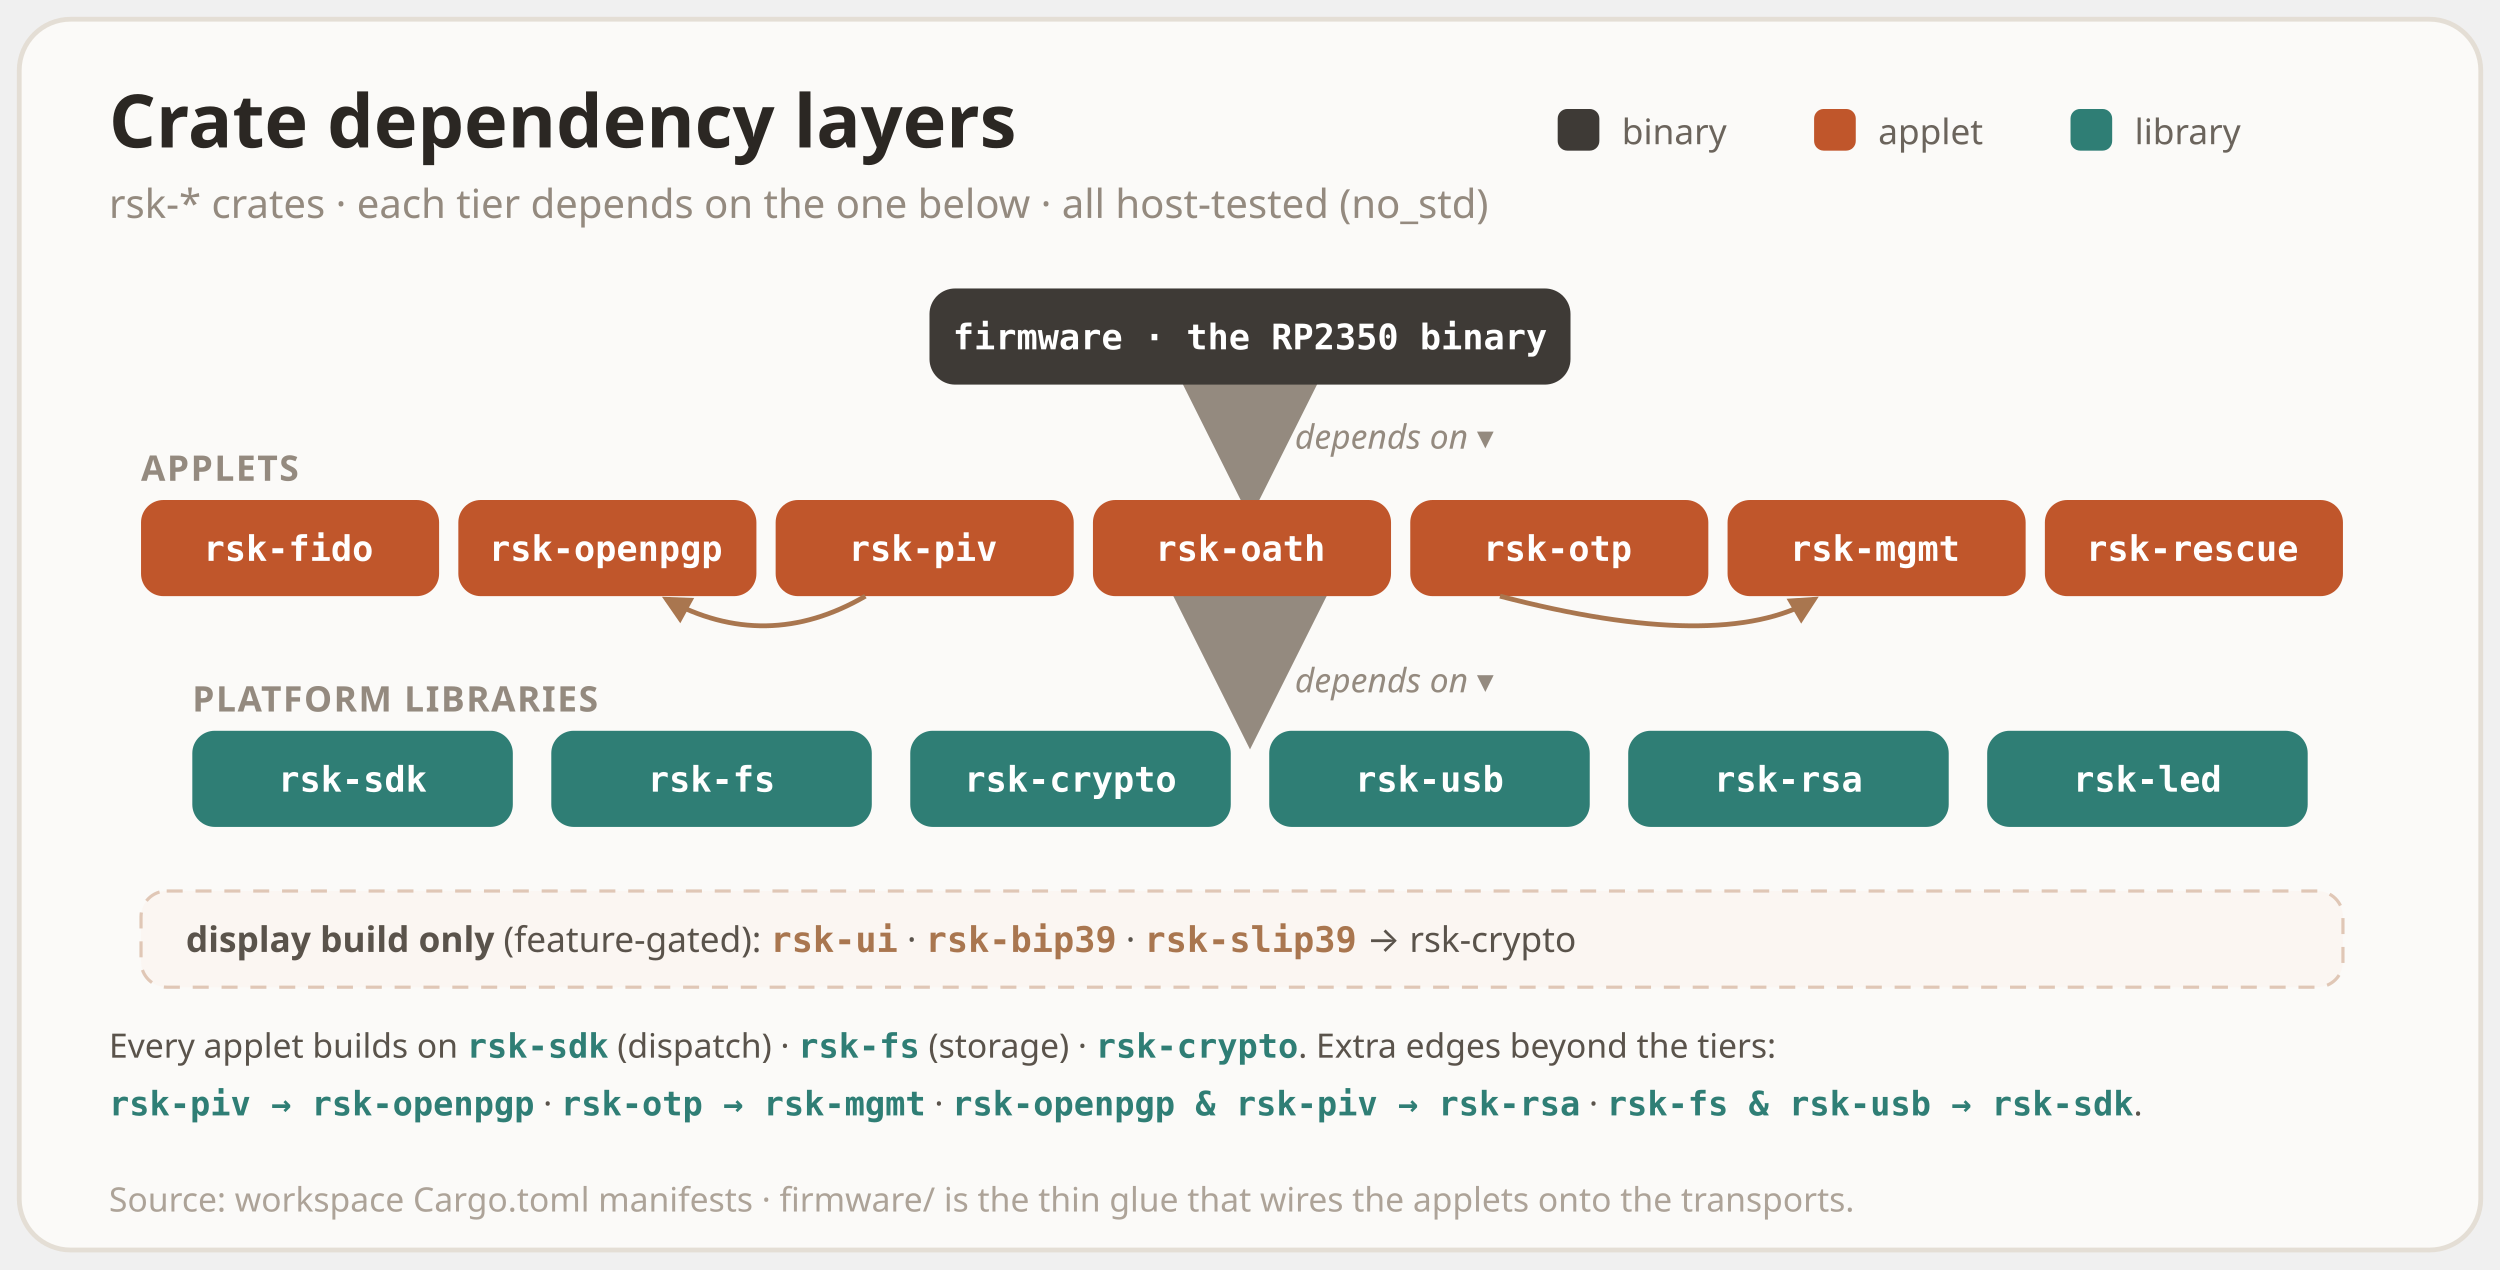
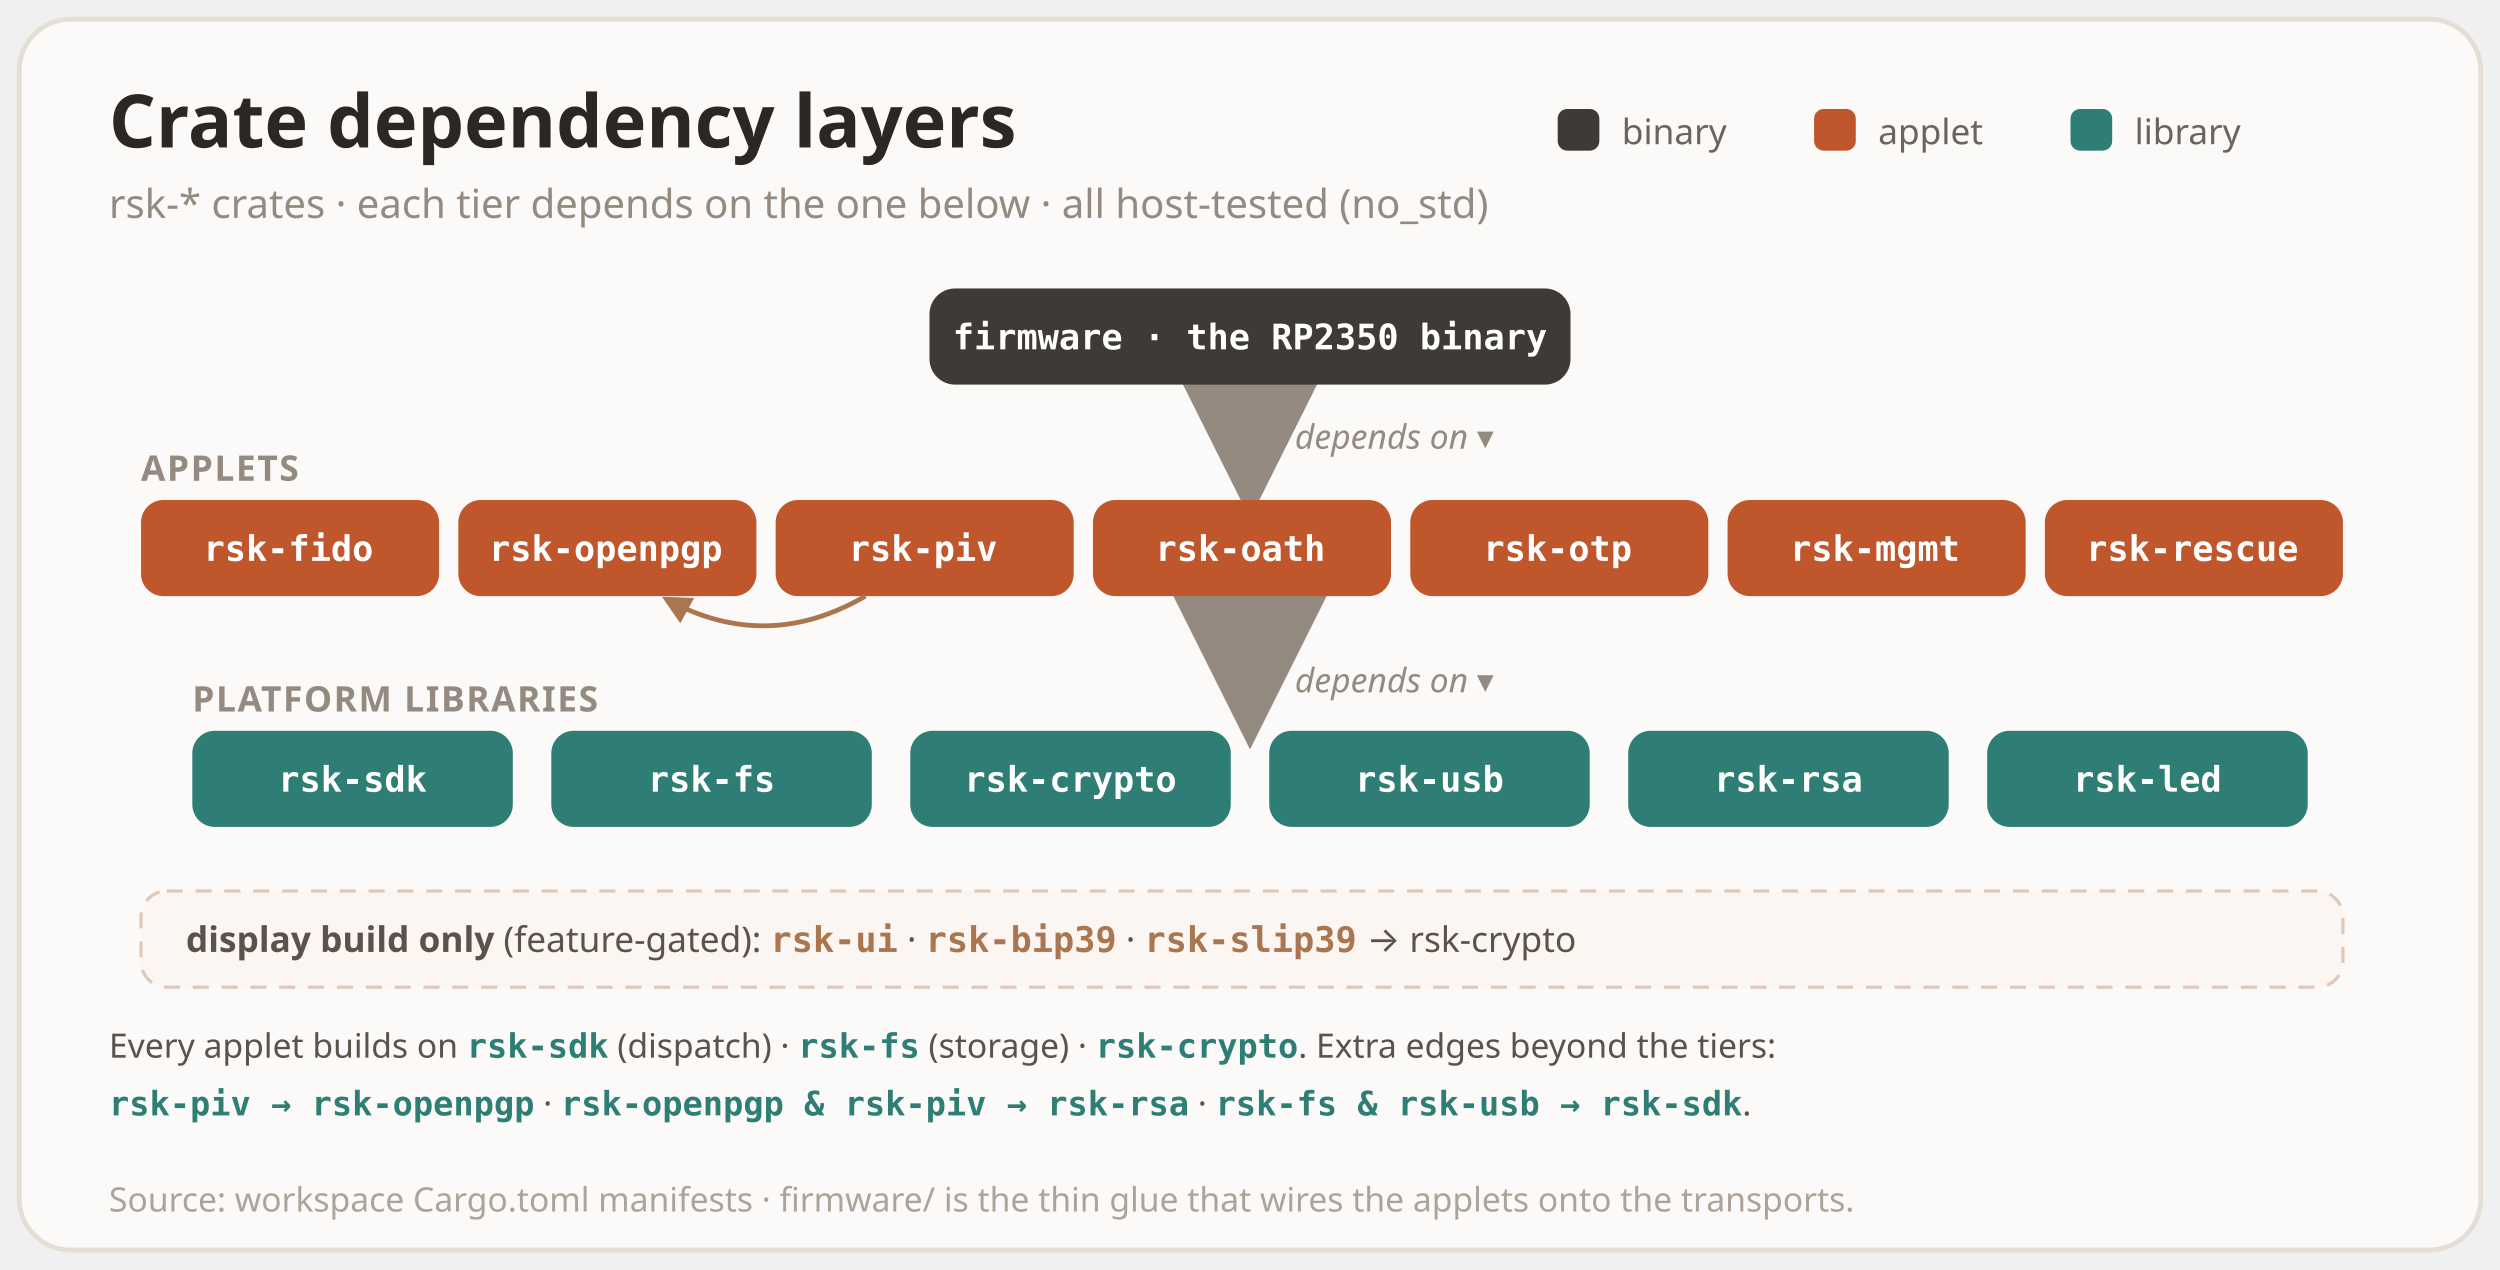
<svg xmlns="http://www.w3.org/2000/svg" viewBox="0 0 780 396" role="img" aria-labelledby="ttl dsc" font-family="'Segoe UI', system-ui, -apple-system, sans-serif">
  <defs>
    <style>
      .h1{font-size:23px;font-weight:700;fill:#2B2723}
      .sub{font-size:12.5px;fill:#948A7F}
      .lg{font-size:11px;fill:#6B645C}
      .tier{font-size:11px;font-weight:700;fill:#948A7F;letter-spacing:.5px}
      .node{font-size:11px;font-weight:700;fill:#fff;font-family:'SF Mono','Roboto Mono',ui-monospace,monospace}
      .dep{font-size:10.5px;fill:#948A7F;font-style:italic}
      .dash{font-size:11px;fill:#5A534B}
      .dashk{font-family:'SF Mono','Roboto Mono',ui-monospace,monospace;font-weight:700;fill:#A9764F}
      .note{font-size:10.5px;fill:#5A534B}
      .notek{font-family:'SF Mono','Roboto Mono',ui-monospace,monospace;font-weight:700;fill:#2F7E75}
      .foot{font-size:10.5px;fill:#ADA398}
    </style>
    <marker id="ar" viewBox="0 0 8 8" refX="6.5" refY="4" markerWidth="6" markerHeight="6" orient="auto">
      <path d="M0 0 L8 4 L0 8 z" fill="#A9764F" />
    </marker>
    <marker id="ard" viewBox="0 0 8 8" refX="6.5" refY="4" markerWidth="7" markerHeight="7" orient="auto">
      <path d="M0 0 L8 4 L0 8 z" fill="#948A7F" />
    </marker>
  </defs>
  <rect x="6" y="6" width="768" height="384" rx="16" fill="#FBFAF8" stroke="#E4DED5" stroke-width="1.5" />
  <text class="h1" x="34" y="46">Crate dependency layers</text>
  <text class="sub" x="34" y="68">rsk-* crates · each tier depends on the one below · all host-tested (no_std)</text>
  <rect x="486" y="34" width="13" height="13" rx="3" fill="#3E3A36" />
  <text class="lg" x="506" y="45">binary</text>
  <rect x="566" y="34" width="13" height="13" rx="3" fill="#C0562B" />
  <text class="lg" x="586" y="45">applet</text>
  <rect x="646" y="34" width="13" height="13" rx="3" fill="#2F7E75" />
  <text class="lg" x="666" y="45">library</text>
  <g stroke="#D9D2C8" stroke-width="9" marker-end="url(#ard)">
    <line x1="390" y1="120" x2="390" y2="150" />
    <line x1="390" y1="200" x2="390" y2="222" />
  </g>
  <text class="dep" x="404" y="140">depends on ▾</text>
  <text class="dep" x="404" y="216">depends on ▾</text>
  <rect x="290" y="90" width="200" height="30" rx="8" fill="#3E3A36" />
  <text class="node" x="390" y="109" text-anchor="middle">firmware · the RP2350 binary</text>
  <text class="tier" x="44" y="150">APPLETS</text>
  <g fill="#C0562B">
    <rect x="44" y="156" width="93" height="30" rx="7" />
    <rect x="143" y="156" width="93" height="30" rx="7" />
    <rect x="242" y="156" width="93" height="30" rx="7" />
    <rect x="341" y="156" width="93" height="30" rx="7" />
    <rect x="440" y="156" width="93" height="30" rx="7" />
    <rect x="539" y="156" width="93" height="30" rx="7" />
    <rect x="638" y="156" width="93" height="30" rx="7" />
  </g>
  <g class="node" text-anchor="middle">
    <text x="90" y="175">rsk-fido</text>
    <text x="189" y="175">rsk-openpgp</text>
    <text x="288" y="175">rsk-piv</text>
    <text x="387" y="175">rsk-oath</text>
    <text x="486" y="175">rsk-otp</text>
    <text x="585" y="175">rsk-mgmt</text>
    <text x="684" y="175">rsk-rescue</text>
  </g>
  <g fill="none" stroke="#A9764F" stroke-width="1.5" marker-end="url(#ar)">
    <path d="M270 186 Q239 204 208 187" />
-     <path d="M468 186 Q537 204 566 187" />
  </g>
  <text class="tier" x="60" y="222">PLATFORM LIBRARIES</text>
  <g fill="#2F7E75">
    <rect x="60" y="228" width="100" height="30" rx="7" />
    <rect x="172" y="228" width="100" height="30" rx="7" />
    <rect x="284" y="228" width="100" height="30" rx="7" />
    <rect x="396" y="228" width="100" height="30" rx="7" />
    <rect x="508" y="228" width="100" height="30" rx="7" />
    <rect x="620" y="228" width="100" height="30" rx="7" />
  </g>
  <g class="node" text-anchor="middle">
    <text x="110" y="247">rsk-sdk</text>
    <text x="222" y="247">rsk-fs</text>
    <text x="334" y="247">rsk-crypto</text>
    <text x="446" y="247">rsk-usb</text>
    <text x="558" y="247">rsk-rsa</text>
    <text x="670" y="247">rsk-led</text>
  </g>
  <rect x="44" y="278" width="687" height="30" rx="8" fill="#FBF6F2" stroke="#E0C7B6" stroke-dasharray="5 4" />
  <text class="dash" x="58" y="297">
    <tspan font-weight="700">display build only</tspan> (feature-gated):  <tspan class="dashk">rsk-ui</tspan> · <tspan class="dashk">rsk-bip39</tspan> · <tspan class="dashk">rsk-slip39</tspan>   →  rsk-crypto</text>
  <text class="note" x="34" y="330">Every applet builds on <tspan class="notek">rsk-sdk</tspan> (dispatch) · <tspan class="notek">rsk-fs</tspan> (storage) · <tspan class="notek">rsk-crypto</tspan>.  Extra edges beyond the tiers:</text>
  <text class="note" x="34" y="348">
-     <tspan class="notek">rsk-piv → rsk-openpgp</tspan> · <tspan class="notek">rsk-otp → rsk-mgmt</tspan> · <tspan class="notek">rsk-openpgp &amp; rsk-piv → rsk-rsa</tspan> · <tspan class="notek">rsk-fs &amp; rsk-usb → rsk-sdk</tspan>.</text>
+     <tspan class="notek">rsk-piv → rsk-openpgp</tspan> · <tspan class="notek">rsk-openpgp &amp; rsk-piv → rsk-rsa</tspan> · <tspan class="notek">rsk-fs &amp; rsk-usb → rsk-sdk</tspan>.</text>
  <text class="foot" x="34" y="378">Source: workspace Cargo.toml manifests · firmware/ is the thin glue that wires the applets onto the transports.</text>
</svg>
